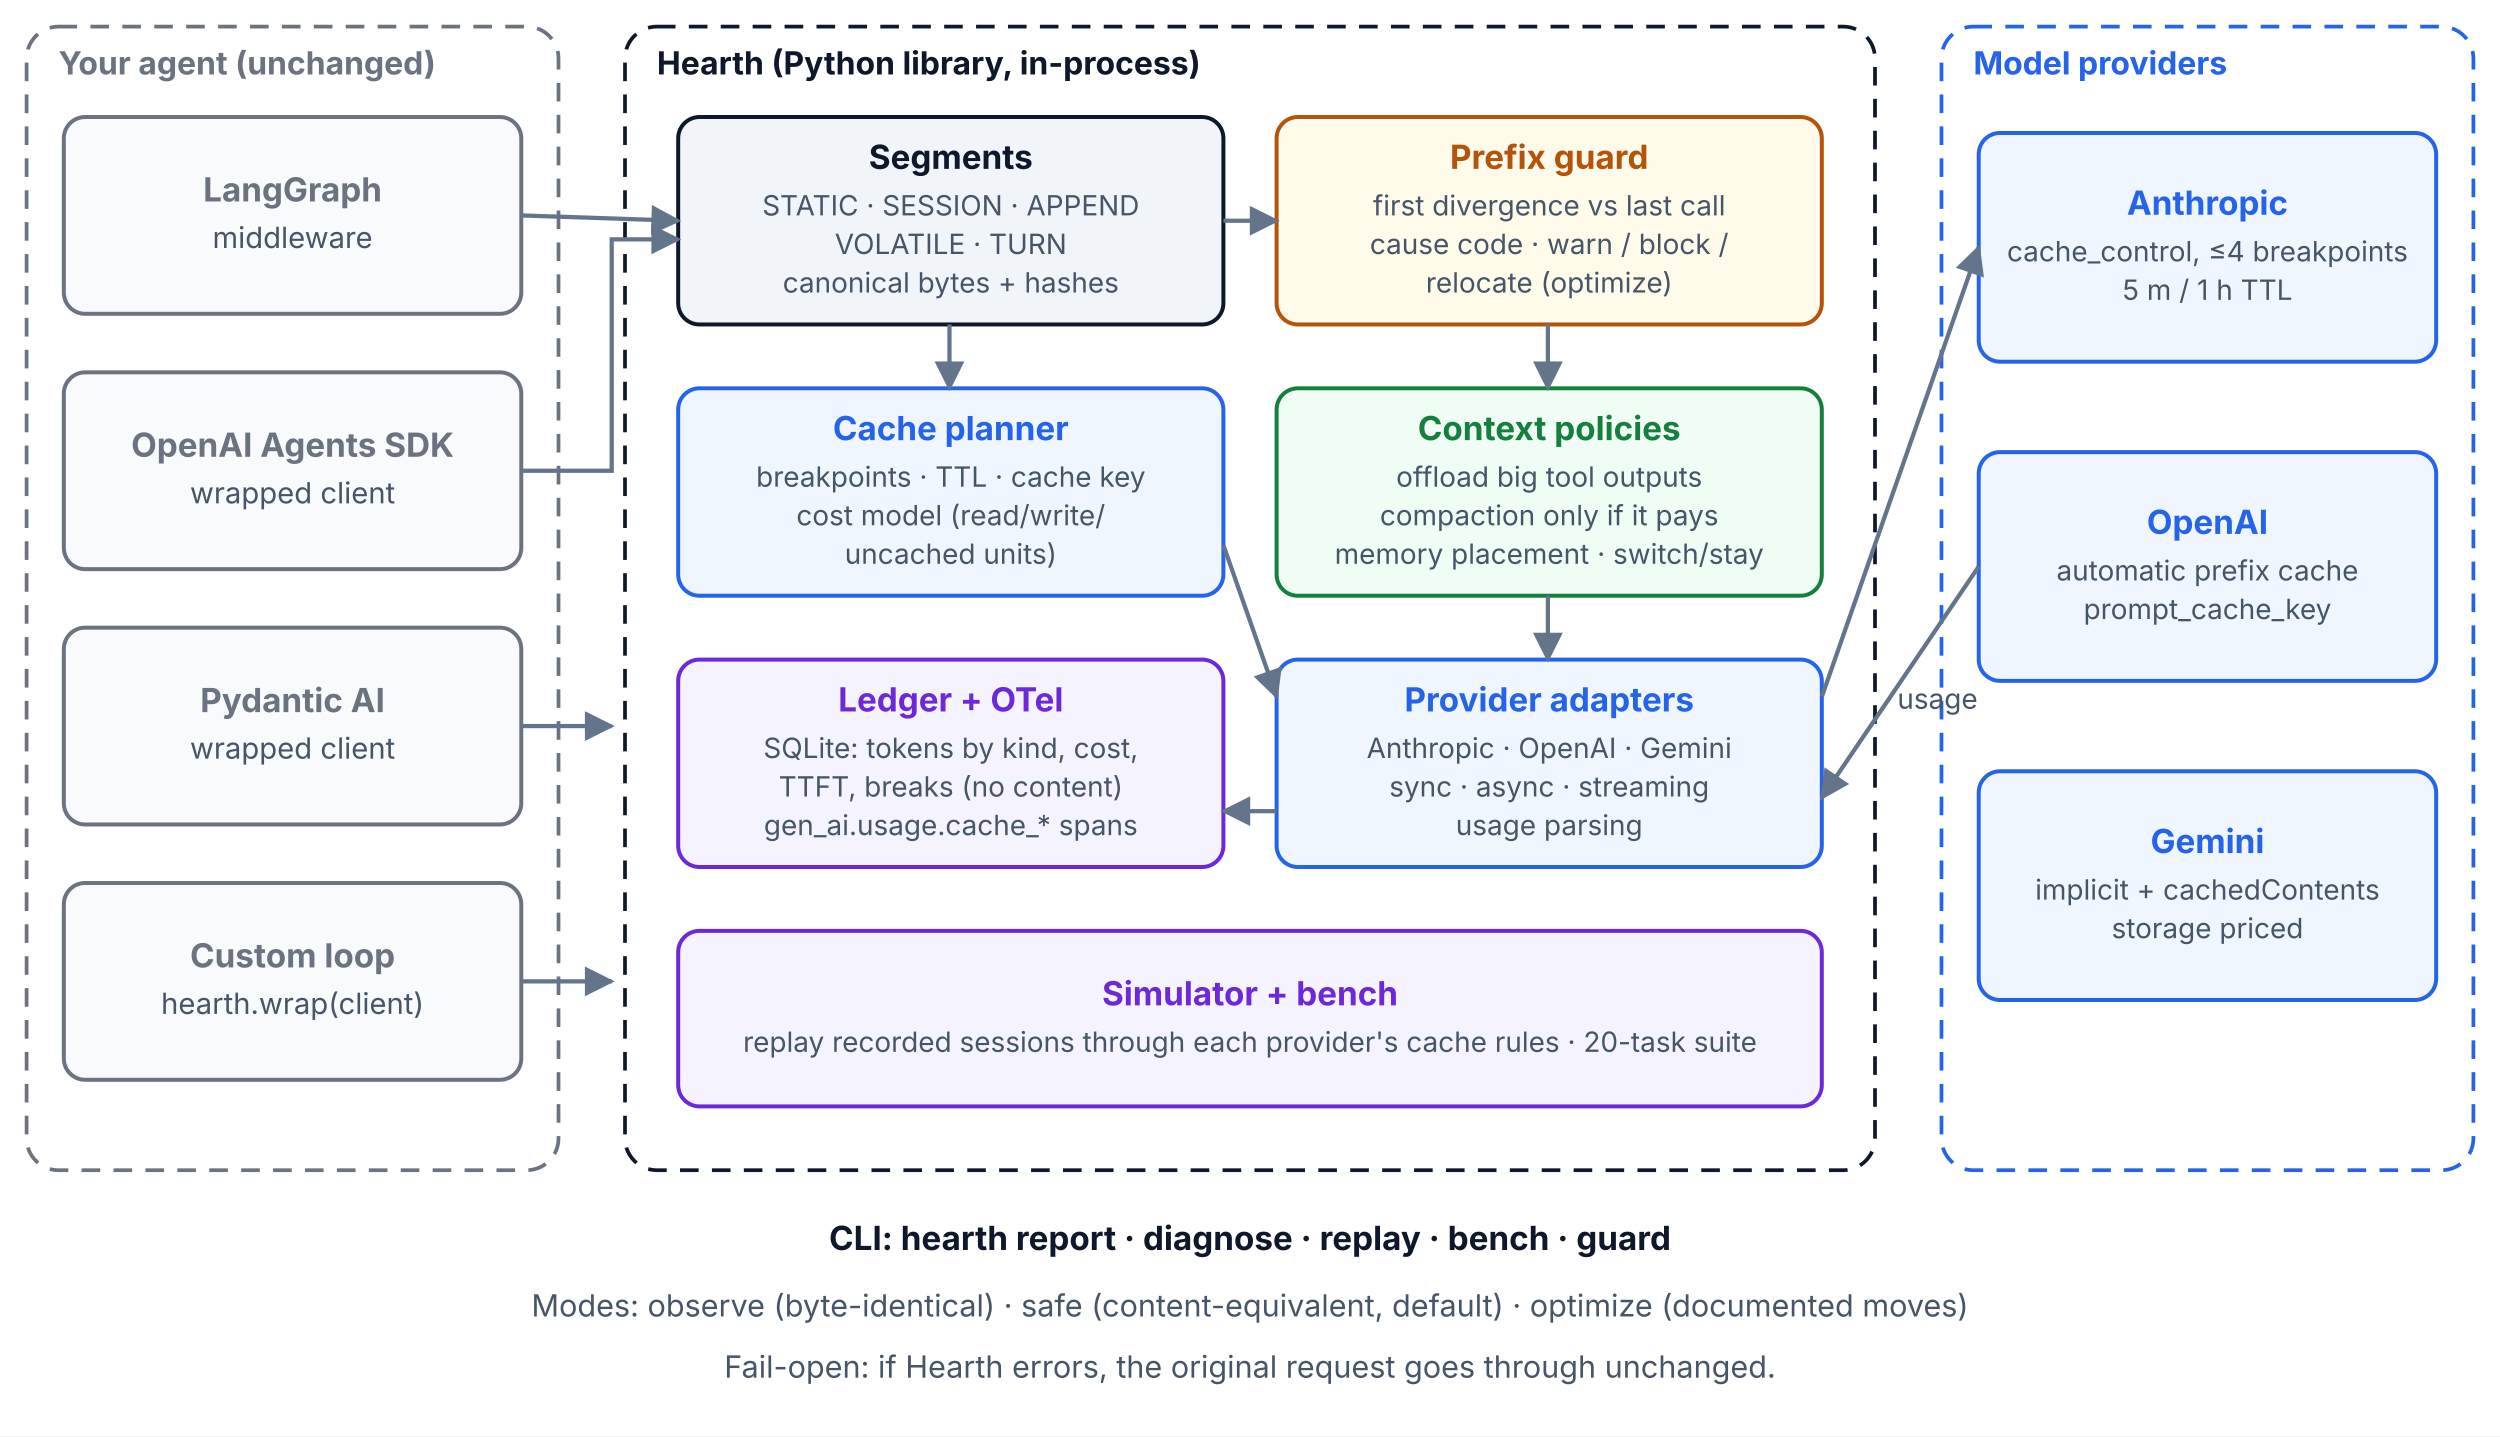
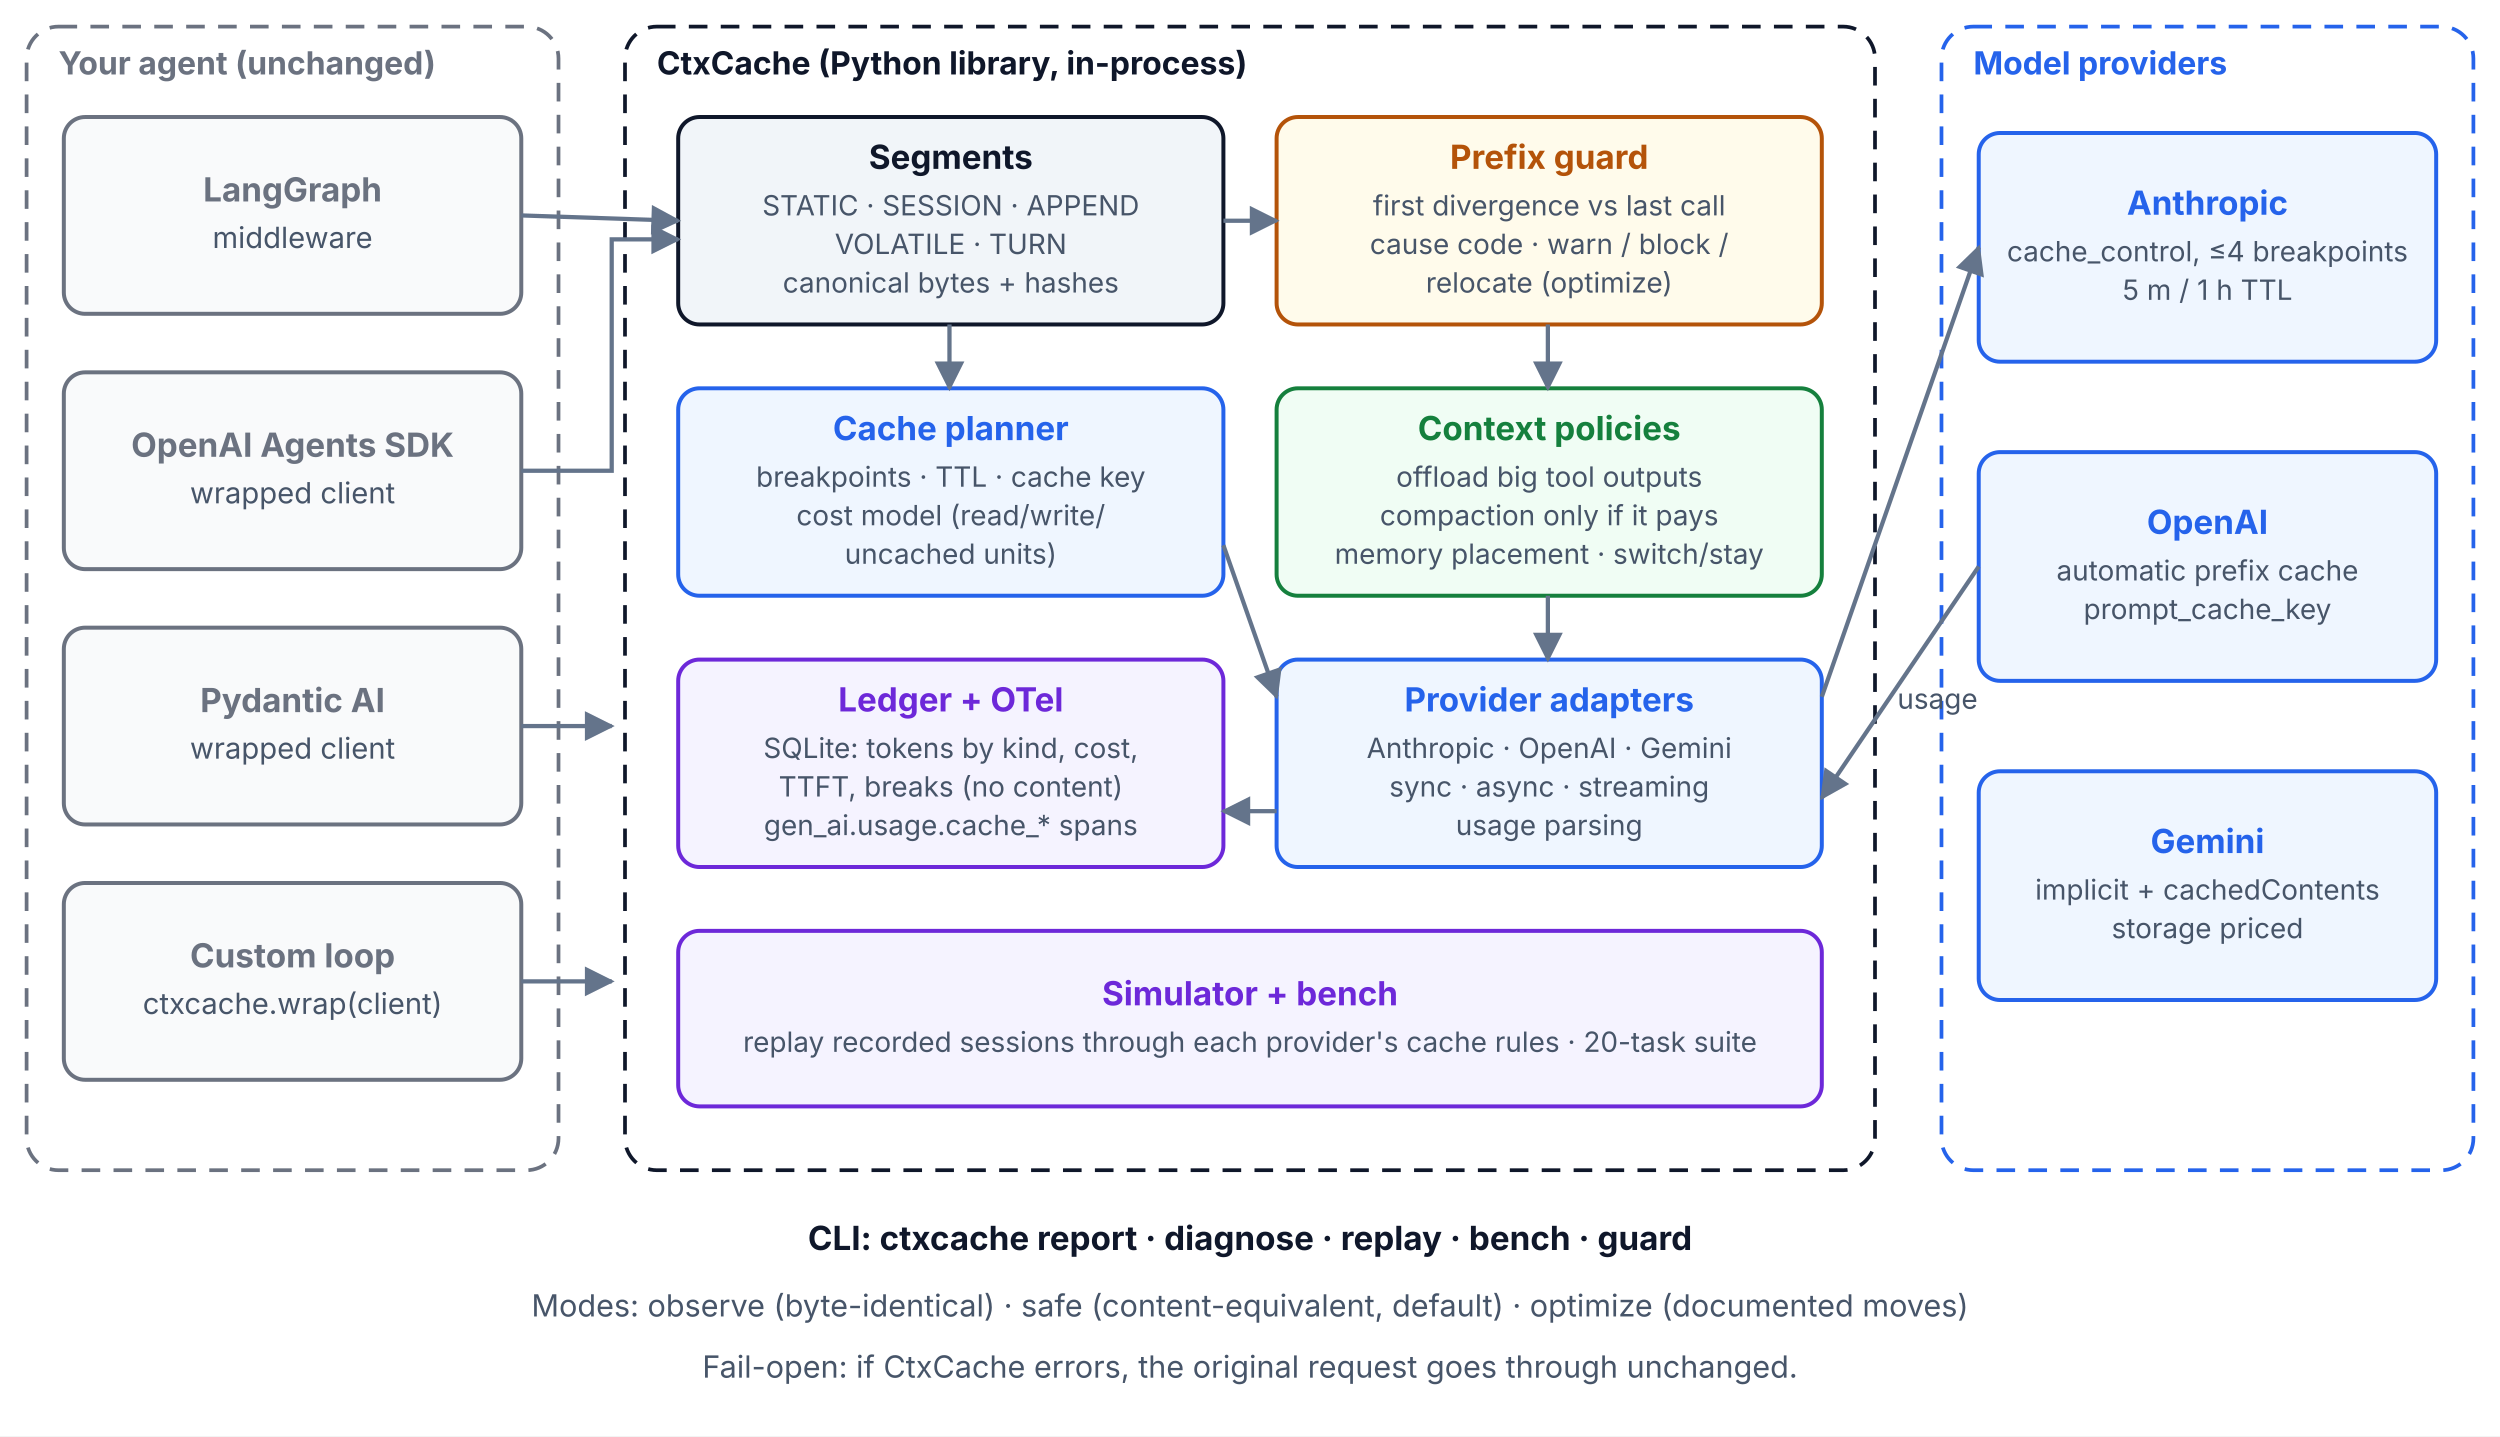
- <svg xmlns="http://www.w3.org/2000/svg" viewBox="0 0 940 540" width="100%" font-family="Inter, Helvetica, Arial, sans-serif" role="img" aria-label="Hearth architecture">
+ <svg xmlns="http://www.w3.org/2000/svg" viewBox="0 0 940 540" width="100%" font-family="Inter, Helvetica, Arial, sans-serif" role="img" aria-label="CtxCache architecture">
  <defs>
    <marker id="a64748b" viewBox="0 0 10 10" refX="9" refY="5" markerWidth="7" markerHeight="7" orient="auto-start-reverse">
      <path d="M0,0 L10,5 L0,10 z" fill="#64748b" />
    </marker>
    <marker id="s64748b" viewBox="0 0 10 10" refX="1" refY="5" markerWidth="7" markerHeight="7" orient="auto-start-reverse">
      <path d="M0,0 L10,5 L0,10 z" fill="#64748b" />
    </marker>
  </defs>
  <rect width="940" height="540" fill="white" />
  <rect x="10" y="10" width="200" height="430" rx="12" fill="none" stroke="#6b7280" stroke-width="1.4" stroke-dasharray="7 5" />
  <text x="22" y="28" font-size="12" font-weight="700" fill="#6b7280" text-anchor="start">Your agent (unchanged)</text>
  <rect x="24" y="44" width="172" height="74" rx="8" fill="#f9fafb" stroke="#6b7280" stroke-width="1.5" />
  <text x="110.0" y="75.75" font-size="12.5" font-weight="650" fill="#6b7280" text-anchor="middle">LangGraph</text>
  <text x="110.0" y="93.25" font-size="11" font-weight="400" fill="#475569" text-anchor="middle">middleware</text>
  <rect x="24" y="140" width="172" height="74" rx="8" fill="#f9fafb" stroke="#6b7280" stroke-width="1.5" />
  <text x="110.0" y="171.75" font-size="12.5" font-weight="650" fill="#6b7280" text-anchor="middle">OpenAI Agents SDK</text>
  <text x="110.0" y="189.25" font-size="11" font-weight="400" fill="#475569" text-anchor="middle">wrapped client</text>
  <rect x="24" y="236" width="172" height="74" rx="8" fill="#f9fafb" stroke="#6b7280" stroke-width="1.5" />
  <text x="110.0" y="267.75" font-size="12.5" font-weight="650" fill="#6b7280" text-anchor="middle">Pydantic AI</text>
  <text x="110.0" y="285.25" font-size="11" font-weight="400" fill="#475569" text-anchor="middle">wrapped client</text>
  <rect x="24" y="332" width="172" height="74" rx="8" fill="#f9fafb" stroke="#6b7280" stroke-width="1.5" />
  <text x="110.0" y="363.75" font-size="12.5" font-weight="650" fill="#6b7280" text-anchor="middle">Custom loop</text>
-   <text x="110.0" y="381.25" font-size="11" font-weight="400" fill="#475569" text-anchor="middle">hearth.wrap(client)</text>
+   <text x="110.0" y="381.25" font-size="11" font-weight="400" fill="#475569" text-anchor="middle">ctxcache.wrap(client)</text>
  <rect x="235" y="10" width="470" height="430" rx="12" fill="none" stroke="#0f172a" stroke-width="1.4" stroke-dasharray="7 5" />
-   <text x="247" y="28" font-size="12" font-weight="700" fill="#0f172a" text-anchor="start">Hearth (Python library, in-process)</text>
+   <text x="247" y="28" font-size="12" font-weight="700" fill="#0f172a" text-anchor="start">CtxCache (Python library, in-process)</text>
  <rect x="255" y="44" width="205" height="78" rx="8" fill="#f1f5f9" stroke="#0f172a" stroke-width="1.5" />
  <text x="357.5" y="63.5" font-size="12.5" font-weight="650" fill="#0f172a" text-anchor="middle">Segments</text>
  <text x="357.5" y="81.0" font-size="10.5" font-weight="400" fill="#475569" text-anchor="middle">STATIC · SESSION · APPEND</text>
  <text x="357.5" y="95.5" font-size="10.5" font-weight="400" fill="#475569" text-anchor="middle">VOLATILE · TURN</text>
  <text x="357.5" y="110.0" font-size="10.5" font-weight="400" fill="#475569" text-anchor="middle">canonical bytes + hashes</text>
  <rect x="480" y="44" width="205" height="78" rx="8" fill="#fffbeb" stroke="#b45309" stroke-width="1.5" />
  <text x="582.5" y="63.5" font-size="12.5" font-weight="650" fill="#b45309" text-anchor="middle">Prefix guard</text>
  <text x="582.5" y="81.0" font-size="10.5" font-weight="400" fill="#475569" text-anchor="middle">first divergence vs last call</text>
  <text x="582.5" y="95.5" font-size="10.5" font-weight="400" fill="#475569" text-anchor="middle">cause code · warn / block /</text>
  <text x="582.5" y="110.0" font-size="10.5" font-weight="400" fill="#475569" text-anchor="middle">relocate (optimize)</text>
  <rect x="255" y="146" width="205" height="78" rx="8" fill="#eff6ff" stroke="#2563eb" stroke-width="1.5" />
  <text x="357.5" y="165.5" font-size="12.5" font-weight="650" fill="#2563eb" text-anchor="middle">Cache planner</text>
  <text x="357.5" y="183.0" font-size="10.5" font-weight="400" fill="#475569" text-anchor="middle">breakpoints · TTL · cache key</text>
  <text x="357.5" y="197.5" font-size="10.5" font-weight="400" fill="#475569" text-anchor="middle">cost model (read/write/</text>
  <text x="357.5" y="212.0" font-size="10.5" font-weight="400" fill="#475569" text-anchor="middle">uncached units)</text>
  <rect x="480" y="146" width="205" height="78" rx="8" fill="#f0fdf4" stroke="#15803d" stroke-width="1.5" />
  <text x="582.5" y="165.5" font-size="12.5" font-weight="650" fill="#15803d" text-anchor="middle">Context policies</text>
  <text x="582.5" y="183.0" font-size="10.5" font-weight="400" fill="#475569" text-anchor="middle">offload big tool outputs</text>
  <text x="582.5" y="197.5" font-size="10.5" font-weight="400" fill="#475569" text-anchor="middle">compaction only if it pays</text>
  <text x="582.5" y="212.0" font-size="10.5" font-weight="400" fill="#475569" text-anchor="middle">memory placement · switch/stay</text>
  <rect x="480" y="248" width="205" height="78" rx="8" fill="#eff6ff" stroke="#2563eb" stroke-width="1.5" />
  <text x="582.5" y="267.5" font-size="12.5" font-weight="650" fill="#2563eb" text-anchor="middle">Provider adapters</text>
  <text x="582.5" y="285.0" font-size="10.5" font-weight="400" fill="#475569" text-anchor="middle">Anthropic · OpenAI · Gemini</text>
  <text x="582.5" y="299.5" font-size="10.5" font-weight="400" fill="#475569" text-anchor="middle">sync · async · streaming</text>
  <text x="582.5" y="314.0" font-size="10.5" font-weight="400" fill="#475569" text-anchor="middle">usage parsing</text>
  <rect x="255" y="248" width="205" height="78" rx="8" fill="#f5f3ff" stroke="#6d28d9" stroke-width="1.5" />
  <text x="357.5" y="267.5" font-size="12.5" font-weight="650" fill="#6d28d9" text-anchor="middle">Ledger + OTel</text>
  <text x="357.5" y="285.0" font-size="10.5" font-weight="400" fill="#475569" text-anchor="middle">SQLite: tokens by kind, cost,</text>
  <text x="357.5" y="299.5" font-size="10.5" font-weight="400" fill="#475569" text-anchor="middle">TTFT, breaks (no content)</text>
  <text x="357.5" y="314.0" font-size="10.5" font-weight="400" fill="#475569" text-anchor="middle">gen_ai.usage.cache_* spans</text>
  <rect x="255" y="350" width="430" height="66" rx="8" fill="#f5f3ff" stroke="#6d28d9" stroke-width="1.5" />
  <text x="470.0" y="378.0" font-size="12.5" font-weight="650" fill="#6d28d9" text-anchor="middle">Simulator + bench</text>
  <text x="470.0" y="395.5" font-size="10.5" font-weight="400" fill="#475569" text-anchor="middle">replay recorded sessions through each provider's cache rules · 20-task suite</text>
  <rect x="730" y="10" width="200" height="430" rx="12" fill="none" stroke="#2563eb" stroke-width="1.4" stroke-dasharray="7 5" />
  <text x="742" y="28" font-size="12" font-weight="700" fill="#2563eb" text-anchor="start">Model providers</text>
  <rect x="744" y="50" width="172" height="86" rx="8" fill="#eff6ff" stroke="#2563eb" stroke-width="1.5" />
  <text x="830.0" y="80.75" font-size="12.5" font-weight="650" fill="#2563eb" text-anchor="middle">Anthropic</text>
  <text x="830.0" y="98.25" font-size="10.5" font-weight="400" fill="#475569" text-anchor="middle">cache_control, ≤4 breakpoints</text>
  <text x="830.0" y="112.75" font-size="10.5" font-weight="400" fill="#475569" text-anchor="middle">5 m / 1 h TTL</text>
  <rect x="744" y="170" width="172" height="86" rx="8" fill="#eff6ff" stroke="#2563eb" stroke-width="1.5" />
  <text x="830.0" y="200.75" font-size="12.5" font-weight="650" fill="#2563eb" text-anchor="middle">OpenAI</text>
  <text x="830.0" y="218.25" font-size="10.5" font-weight="400" fill="#475569" text-anchor="middle">automatic prefix cache</text>
  <text x="830.0" y="232.75" font-size="10.5" font-weight="400" fill="#475569" text-anchor="middle">prompt_cache_key</text>
  <rect x="744" y="290" width="172" height="86" rx="8" fill="#eff6ff" stroke="#2563eb" stroke-width="1.5" />
  <text x="830.0" y="320.75" font-size="12.5" font-weight="650" fill="#2563eb" text-anchor="middle">Gemini</text>
  <text x="830.0" y="338.25" font-size="10.5" font-weight="400" fill="#475569" text-anchor="middle">implicit + cachedContents</text>
  <text x="830.0" y="352.75" font-size="10.5" font-weight="400" fill="#475569" text-anchor="middle">storage priced</text>
  <path d="M 196,81 L 255,83" fill="none" stroke="#64748b" stroke-width="1.6" marker-end="url(#a64748b)" />
  <path d="M 196,177 L 230,177 L 230,90 L 255,90" fill="none" stroke="#64748b" stroke-width="1.6" marker-end="url(#a64748b)" />
  <path d="M 196,273 L 230,273" fill="none" stroke="#64748b" stroke-width="1.6" marker-end="url(#a64748b)" />
  <path d="M 196,369 L 230,369" fill="none" stroke="#64748b" stroke-width="1.6" marker-end="url(#a64748b)" />
  <path d="M 460,83 L 480,83" fill="none" stroke="#64748b" stroke-width="1.6" marker-end="url(#a64748b)" />
  <path d="M 582,122 L 582,146" fill="none" stroke="#64748b" stroke-width="1.6" marker-end="url(#a64748b)" />
  <path d="M 357,122 L 357,146" fill="none" stroke="#64748b" stroke-width="1.6" marker-end="url(#a64748b)" />
  <path d="M 582,224 L 582,248" fill="none" stroke="#64748b" stroke-width="1.6" marker-end="url(#a64748b)" />
  <path d="M 460,205 L 480,262" fill="none" stroke="#64748b" stroke-width="1.6" marker-end="url(#a64748b)" />
  <path d="M 480,305 L 460,305" fill="none" stroke="#64748b" stroke-width="1.6" marker-end="url(#a64748b)" />
  <path d="M 685,262 L 744,93" fill="none" stroke="#64748b" stroke-width="1.6" marker-end="url(#a64748b)" />
  <path d="M 744,213 L 685,300" fill="none" stroke="#64748b" stroke-width="1.6" marker-end="url(#a64748b)" />
  <text x="728.5" y="266.5" font-size="10.5" font-weight="400" fill="#475569" text-anchor="middle">usage</text>
-   <text x="470" y="470.0" font-size="12.5" font-weight="650" fill="#0f172a" text-anchor="middle">CLI: hearth report · diagnose · replay · bench · guard</text>
+   <text x="470" y="470.0" font-size="12.5" font-weight="650" fill="#0f172a" text-anchor="middle">CLI: ctxcache report · diagnose · replay · bench · guard</text>
  <text x="470" y="495.0" font-size="11.5" font-weight="400" fill="#475569" text-anchor="middle">Modes: observe (byte-identical) · safe (content-equivalent, default) · optimize (documented moves)</text>
-   <text x="470" y="518.0" font-size="11.5" font-weight="400" fill="#475569" text-anchor="middle">Fail-open: if Hearth errors, the original request goes through unchanged.</text>
+   <text x="470" y="518.0" font-size="11.5" font-weight="400" fill="#475569" text-anchor="middle">Fail-open: if CtxCache errors, the original request goes through unchanged.</text>
</svg>
